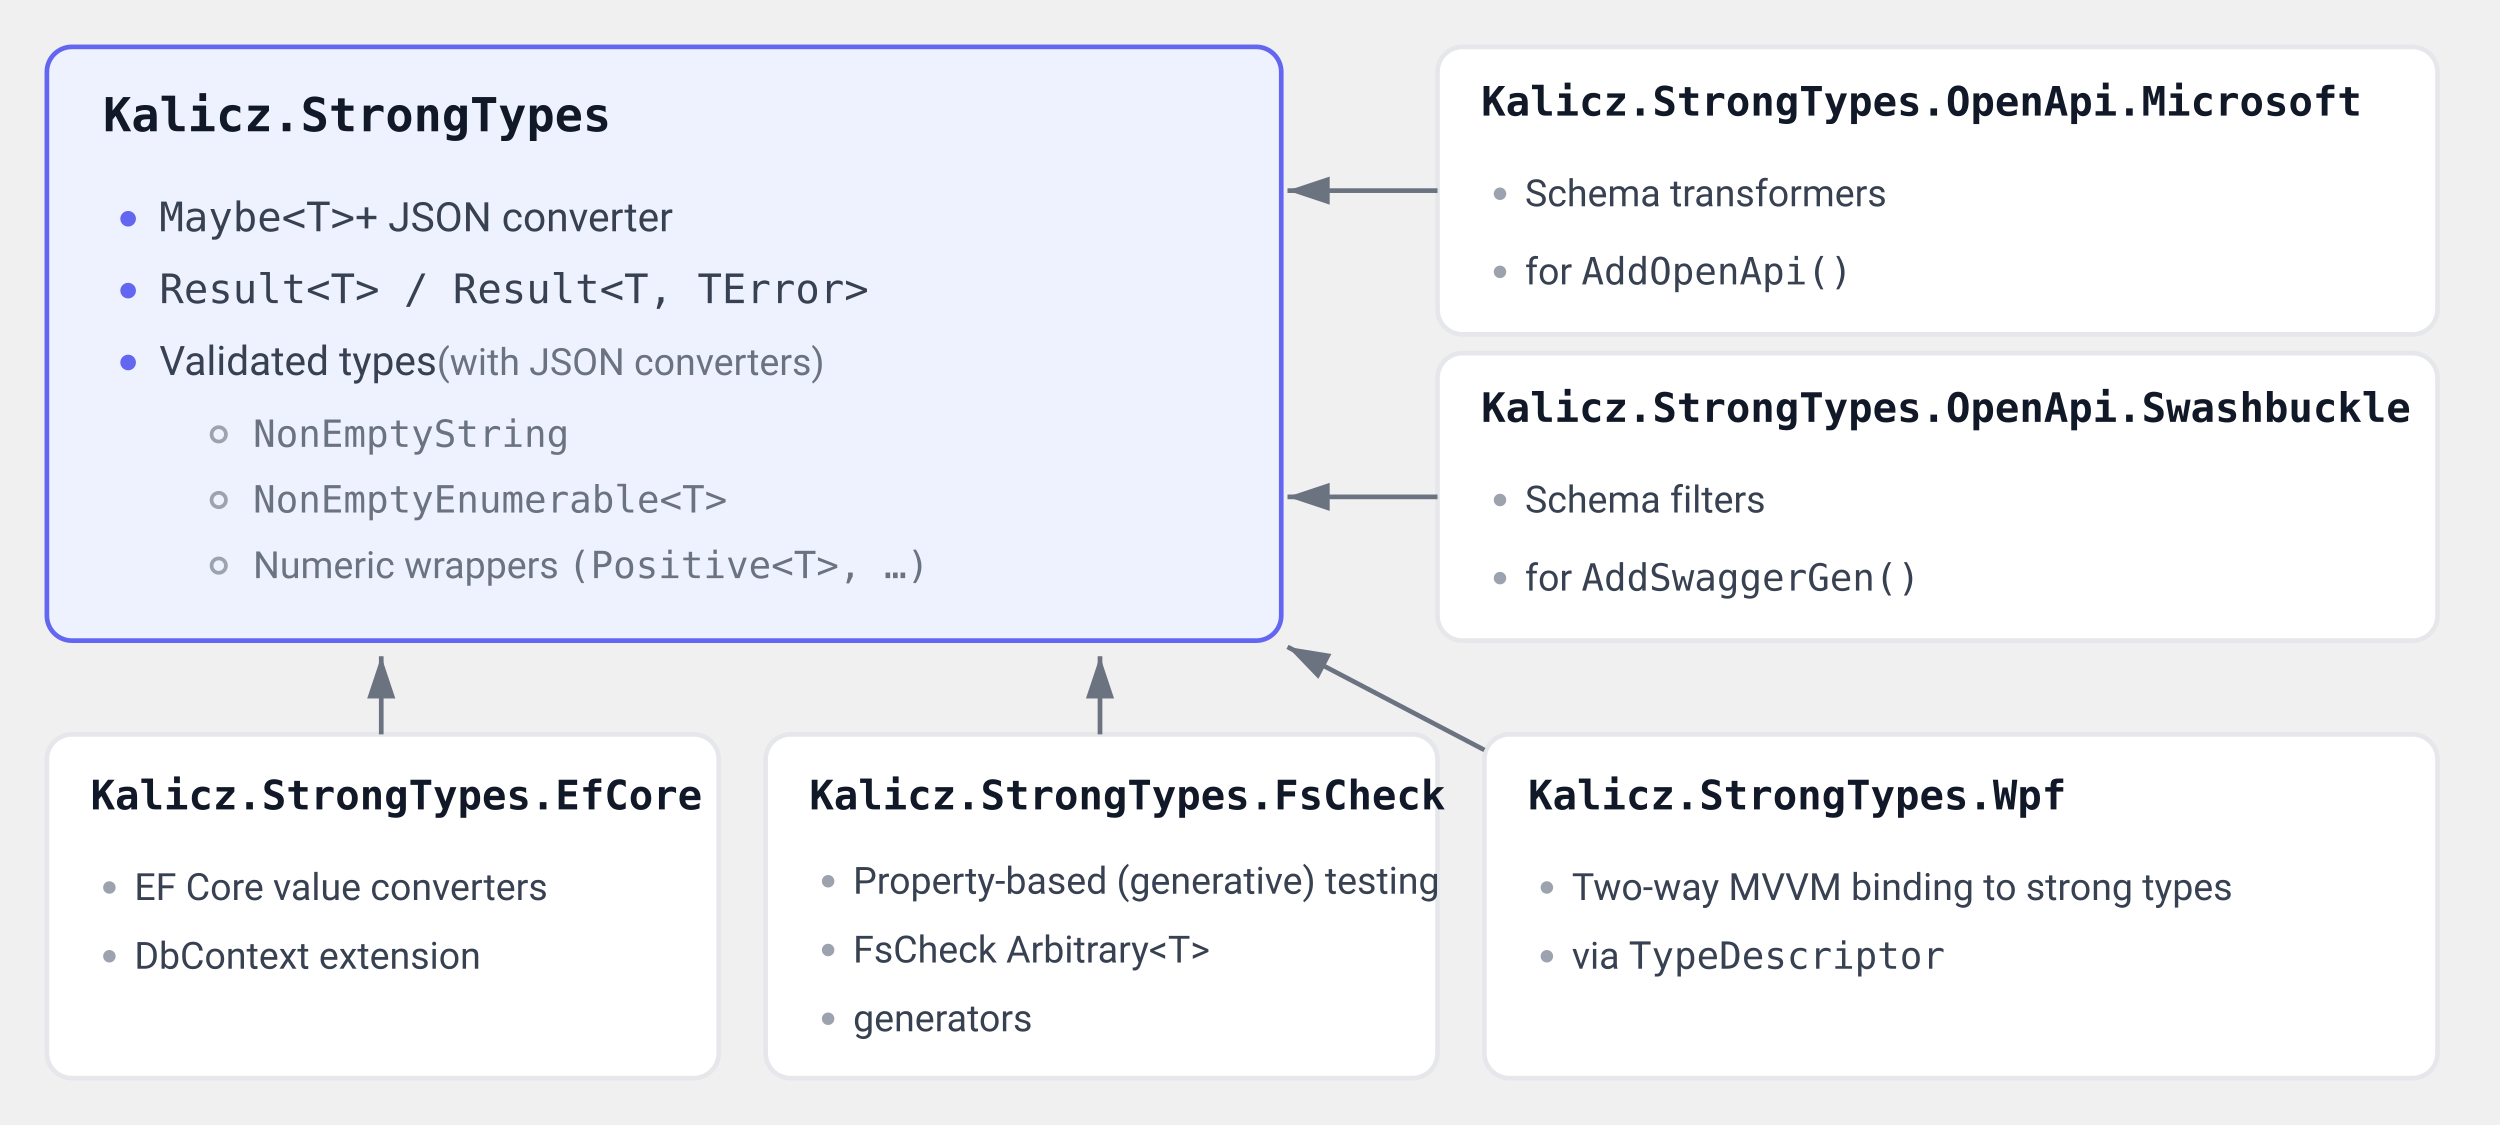
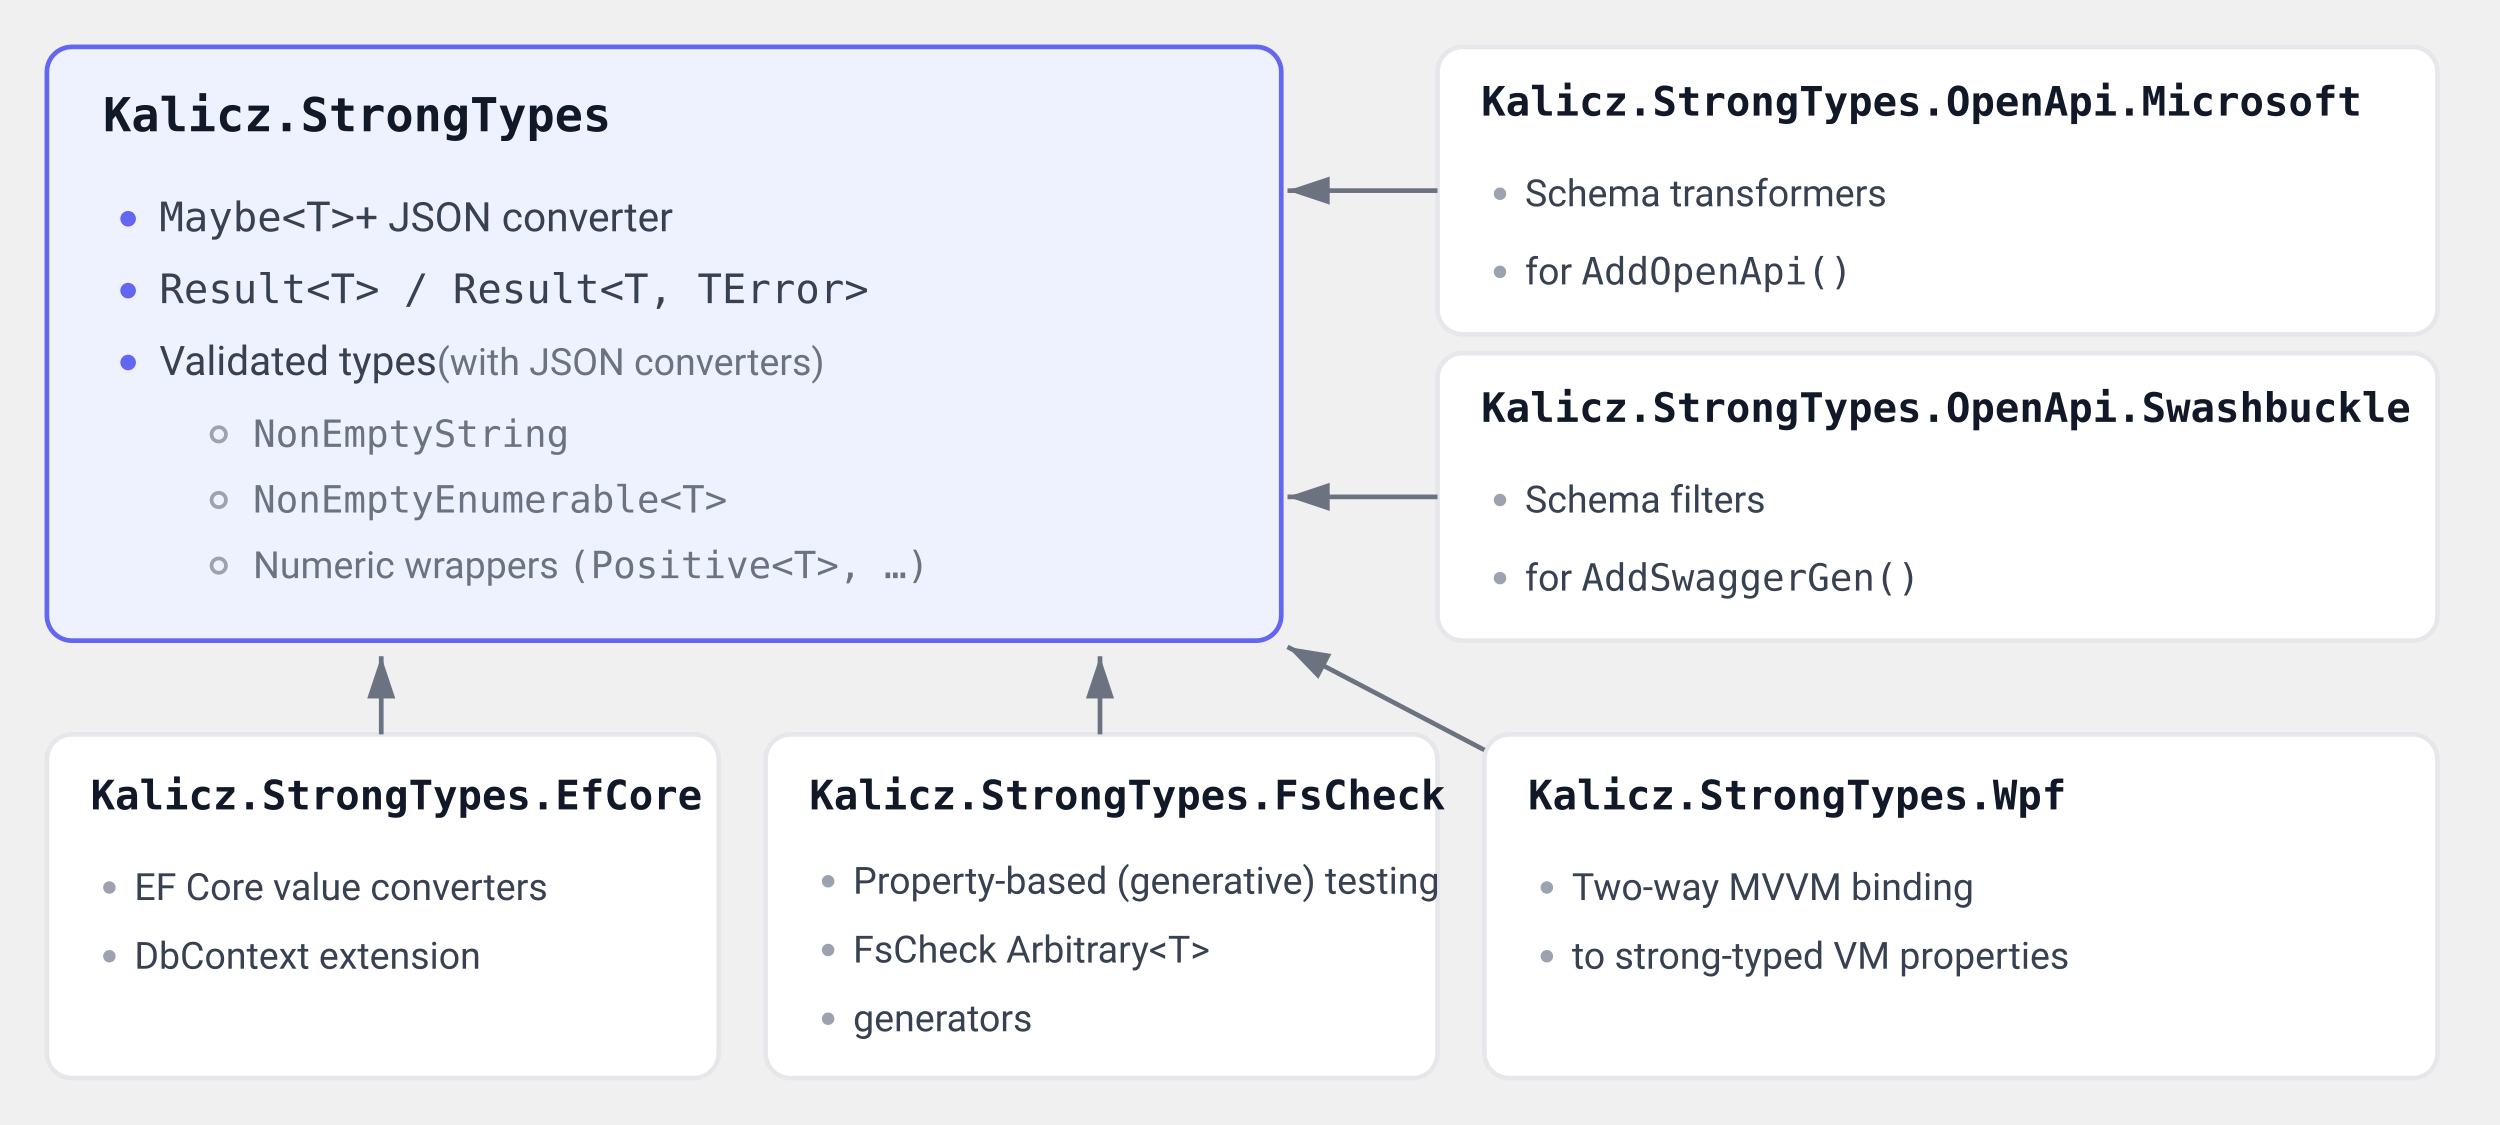
<svg xmlns="http://www.w3.org/2000/svg" class="dark" viewBox="0 0 800 360" role="img" aria-label="StrongTypes NuGet package layout">
  <style>
    .card-title { font: 600 13px ui-monospace, SFMono-Regular, 'SF Mono', Menlo, Consolas, monospace; fill: #111827; }
    .core-title { font: 700 15px ui-monospace, SFMono-Regular, 'SF Mono', Menlo, Consolas, monospace; fill: #111827; }
    .body       { font: 13px -apple-system, BlinkMacSystemFont, 'Segoe UI', Roboto, sans-serif; fill: #374151; }
    .body-mono  { font: 13px ui-monospace, SFMono-Regular, 'SF Mono', Menlo, Consolas, monospace; fill: #374151; }
    .sub-body   { font: 12px -apple-system, BlinkMacSystemFont, 'Segoe UI', Roboto, sans-serif; fill: #6B7280; }
    .sub-mono   { font: 12px ui-monospace, SFMono-Regular, 'SF Mono', Menlo, Consolas, monospace; fill: #6B7280; }
    .card-body  { font: 12px -apple-system, BlinkMacSystemFont, 'Segoe UI', Roboto, sans-serif; fill: #374151; }
    .card-mono  { font: 12px ui-monospace, SFMono-Regular, 'SF Mono', Menlo, Consolas, monospace; fill: #374151; }
    .bullet     { fill: #6366F1; }
    .sub-bullet { fill: none; stroke: #9CA3AF; stroke-width: 1.2; }
    .sm-bullet  { fill: #9CA3AF; }

    .core-bg       { fill: #EEF2FF; }
    .core-border   { stroke: #6366F1; }
    .card-bg       { fill: #FFFFFF; }
    .card-border   { stroke: #E5E7EB; }
    .arrow-line    { stroke: #6B7280; }

    :where(.dark) {
      .core-bg       { fill: #1a1d40; }
      .core-border   { stroke: #818CF8; }
      .card-bg       { fill: #161b22; }
      .card-border   { stroke: #30363d; }
      .arrow-line    { stroke: #8b949e; }

      .card-title { fill: #e6edf3; }
      .core-title { fill: #e6edf3; }
      .body       { fill: #c9d1d9; }
      .body-mono  { fill: #c9d1d9; }
      .sub-body   { fill: #8b949e; }
      .sub-mono   { fill: #8b949e; }
      .card-body  { fill: #c9d1d9; }
      .card-mono  { fill: #c9d1d9; }
      .bullet     { fill: #A5B4FC; }
      .sub-bullet { stroke: #6e7681; }
      .sm-bullet  { fill: #8b949e; }
    }
  </style>
  <defs>
    <marker id="pl-arrow" markerWidth="10" markerHeight="10" refX="9" refY="3" orient="auto" markerUnits="strokeWidth">
      <path d="M 0,0 L 9,3 L 0,6 z" fill="#6B7280" />
    </marker>
  </defs>
  <rect class="core-bg core-border" x="15" y="15" width="395" height="190" rx="8" stroke-width="1.5" />
  <text class="core-title" x="33" y="42">Kalicz.StrongTypes</text>
  <circle class="bullet" cx="41" cy="70" r="2.5" />
  <text class="body-mono" x="51" y="74">Maybe&lt;T&gt;<tspan class="body"> + JSON converter</tspan>
  </text>
  <circle class="bullet" cx="41" cy="93" r="2.5" />
  <text class="body-mono" x="51" y="97">Result&lt;T&gt; / Result&lt;T, TError&gt;</text>
  <circle class="bullet" cx="41" cy="116" r="2.5" />
  <text class="body" x="51" y="120">Validated types<tspan class="sub-body"> (with JSON converters)</tspan>
  </text>
  <circle class="sub-bullet" cx="70" cy="139" r="2.3" />
  <text class="sub-mono" x="81" y="143">NonEmptyString</text>
  <circle class="sub-bullet" cx="70" cy="160" r="2.3" />
  <text class="sub-mono" x="81" y="164">NonEmptyEnumerable&lt;T&gt;</text>
  <circle class="sub-bullet" cx="70" cy="181" r="2.3" />
  <text class="sub-body" x="81" y="185">Numeric wrappers <tspan font-family="ui-monospace, Menlo, Consolas, monospace">(Positive&lt;T&gt;, …)</tspan>
  </text>
  <rect class="card-bg card-border" x="460" y="15" width="320" height="92" rx="8" stroke-width="1.5" />
  <text class="card-title" x="474" y="37">Kalicz.StrongTypes.OpenApi.Microsoft</text>
  <circle class="sm-bullet" cx="480" cy="62" r="2" />
  <text class="card-body" x="488" y="66">Schema transformers</text>
  <circle class="sm-bullet" cx="480" cy="87" r="2" />
  <text class="card-body" x="488" y="91">for <tspan font-family="ui-monospace, Menlo, Consolas, monospace">AddOpenApi()</tspan>
  </text>
  <rect class="card-bg card-border" x="460" y="113" width="320" height="92" rx="8" stroke-width="1.5" />
  <text class="card-title" x="474" y="135">Kalicz.StrongTypes.OpenApi.Swashbuckle</text>
  <circle class="sm-bullet" cx="480" cy="160" r="2" />
  <text class="card-body" x="488" y="164">Schema filters</text>
  <circle class="sm-bullet" cx="480" cy="185" r="2" />
  <text class="card-body" x="488" y="189">for <tspan font-family="ui-monospace, Menlo, Consolas, monospace">AddSwaggerGen()</tspan>
  </text>
  <rect class="card-bg card-border" x="15" y="235" width="215" height="110" rx="8" stroke-width="1.5" />
  <text class="card-title" x="29" y="259">Kalicz.StrongTypes.EfCore</text>
  <circle class="sm-bullet" cx="35" cy="284" r="2" />
  <text class="card-body" x="43" y="288">EF Core value converters</text>
  <circle class="sm-bullet" cx="35" cy="306" r="2" />
  <text class="card-body" x="43" y="310">DbContext extension</text>
  <rect class="card-bg card-border" x="245" y="235" width="215" height="110" rx="8" stroke-width="1.5" />
  <text class="card-title" x="259" y="259">Kalicz.StrongTypes.FsCheck</text>
  <circle class="sm-bullet" cx="265" cy="282" r="2" />
  <text class="card-body" x="273" y="286">Property-based (generative) testing</text>
  <circle class="sm-bullet" cx="265" cy="304" r="2" />
  <text class="card-body" x="273" y="308">FsCheck Arbitrary&lt;T&gt;</text>
  <circle class="sm-bullet" cx="265" cy="326" r="2" />
  <text class="card-body" x="273" y="330">generators</text>
  <rect class="card-bg card-border" x="475" y="235" width="305" height="110" rx="8" stroke-width="1.5" />
  <text class="card-title" x="489" y="259">Kalicz.StrongTypes.Wpf</text>
  <circle class="sm-bullet" cx="495" cy="284" r="2" />
-   <text class="card-body" x="503" y="288">Two-way MVVM binding to strong types</text>
+   <text class="card-body" x="503" y="288">Two-way MVVM binding</text>
  <circle class="sm-bullet" cx="495" cy="306" r="2" />
-   <text class="card-body" x="503" y="310">via <tspan font-family="ui-monospace, Menlo, Consolas, monospace">TypeDescriptor</tspan>
-   </text>
+   <text class="card-body" x="503" y="310">to strong-typed VM properties</text>
  <line class="arrow-line" x1="460" y1="61" x2="412" y2="61" stroke-width="1.5" marker-end="url(#pl-arrow)" />
  <line class="arrow-line" x1="460" y1="159" x2="412" y2="159" stroke-width="1.5" marker-end="url(#pl-arrow)" />
  <line class="arrow-line" x1="122" y1="235" x2="122" y2="210" stroke-width="1.5" marker-end="url(#pl-arrow)" />
  <line class="arrow-line" x1="352" y1="235" x2="352" y2="210" stroke-width="1.5" marker-end="url(#pl-arrow)" />
  <line class="arrow-line" x1="475" y1="240" x2="412" y2="207" stroke-width="1.5" marker-end="url(#pl-arrow)" />
</svg>
